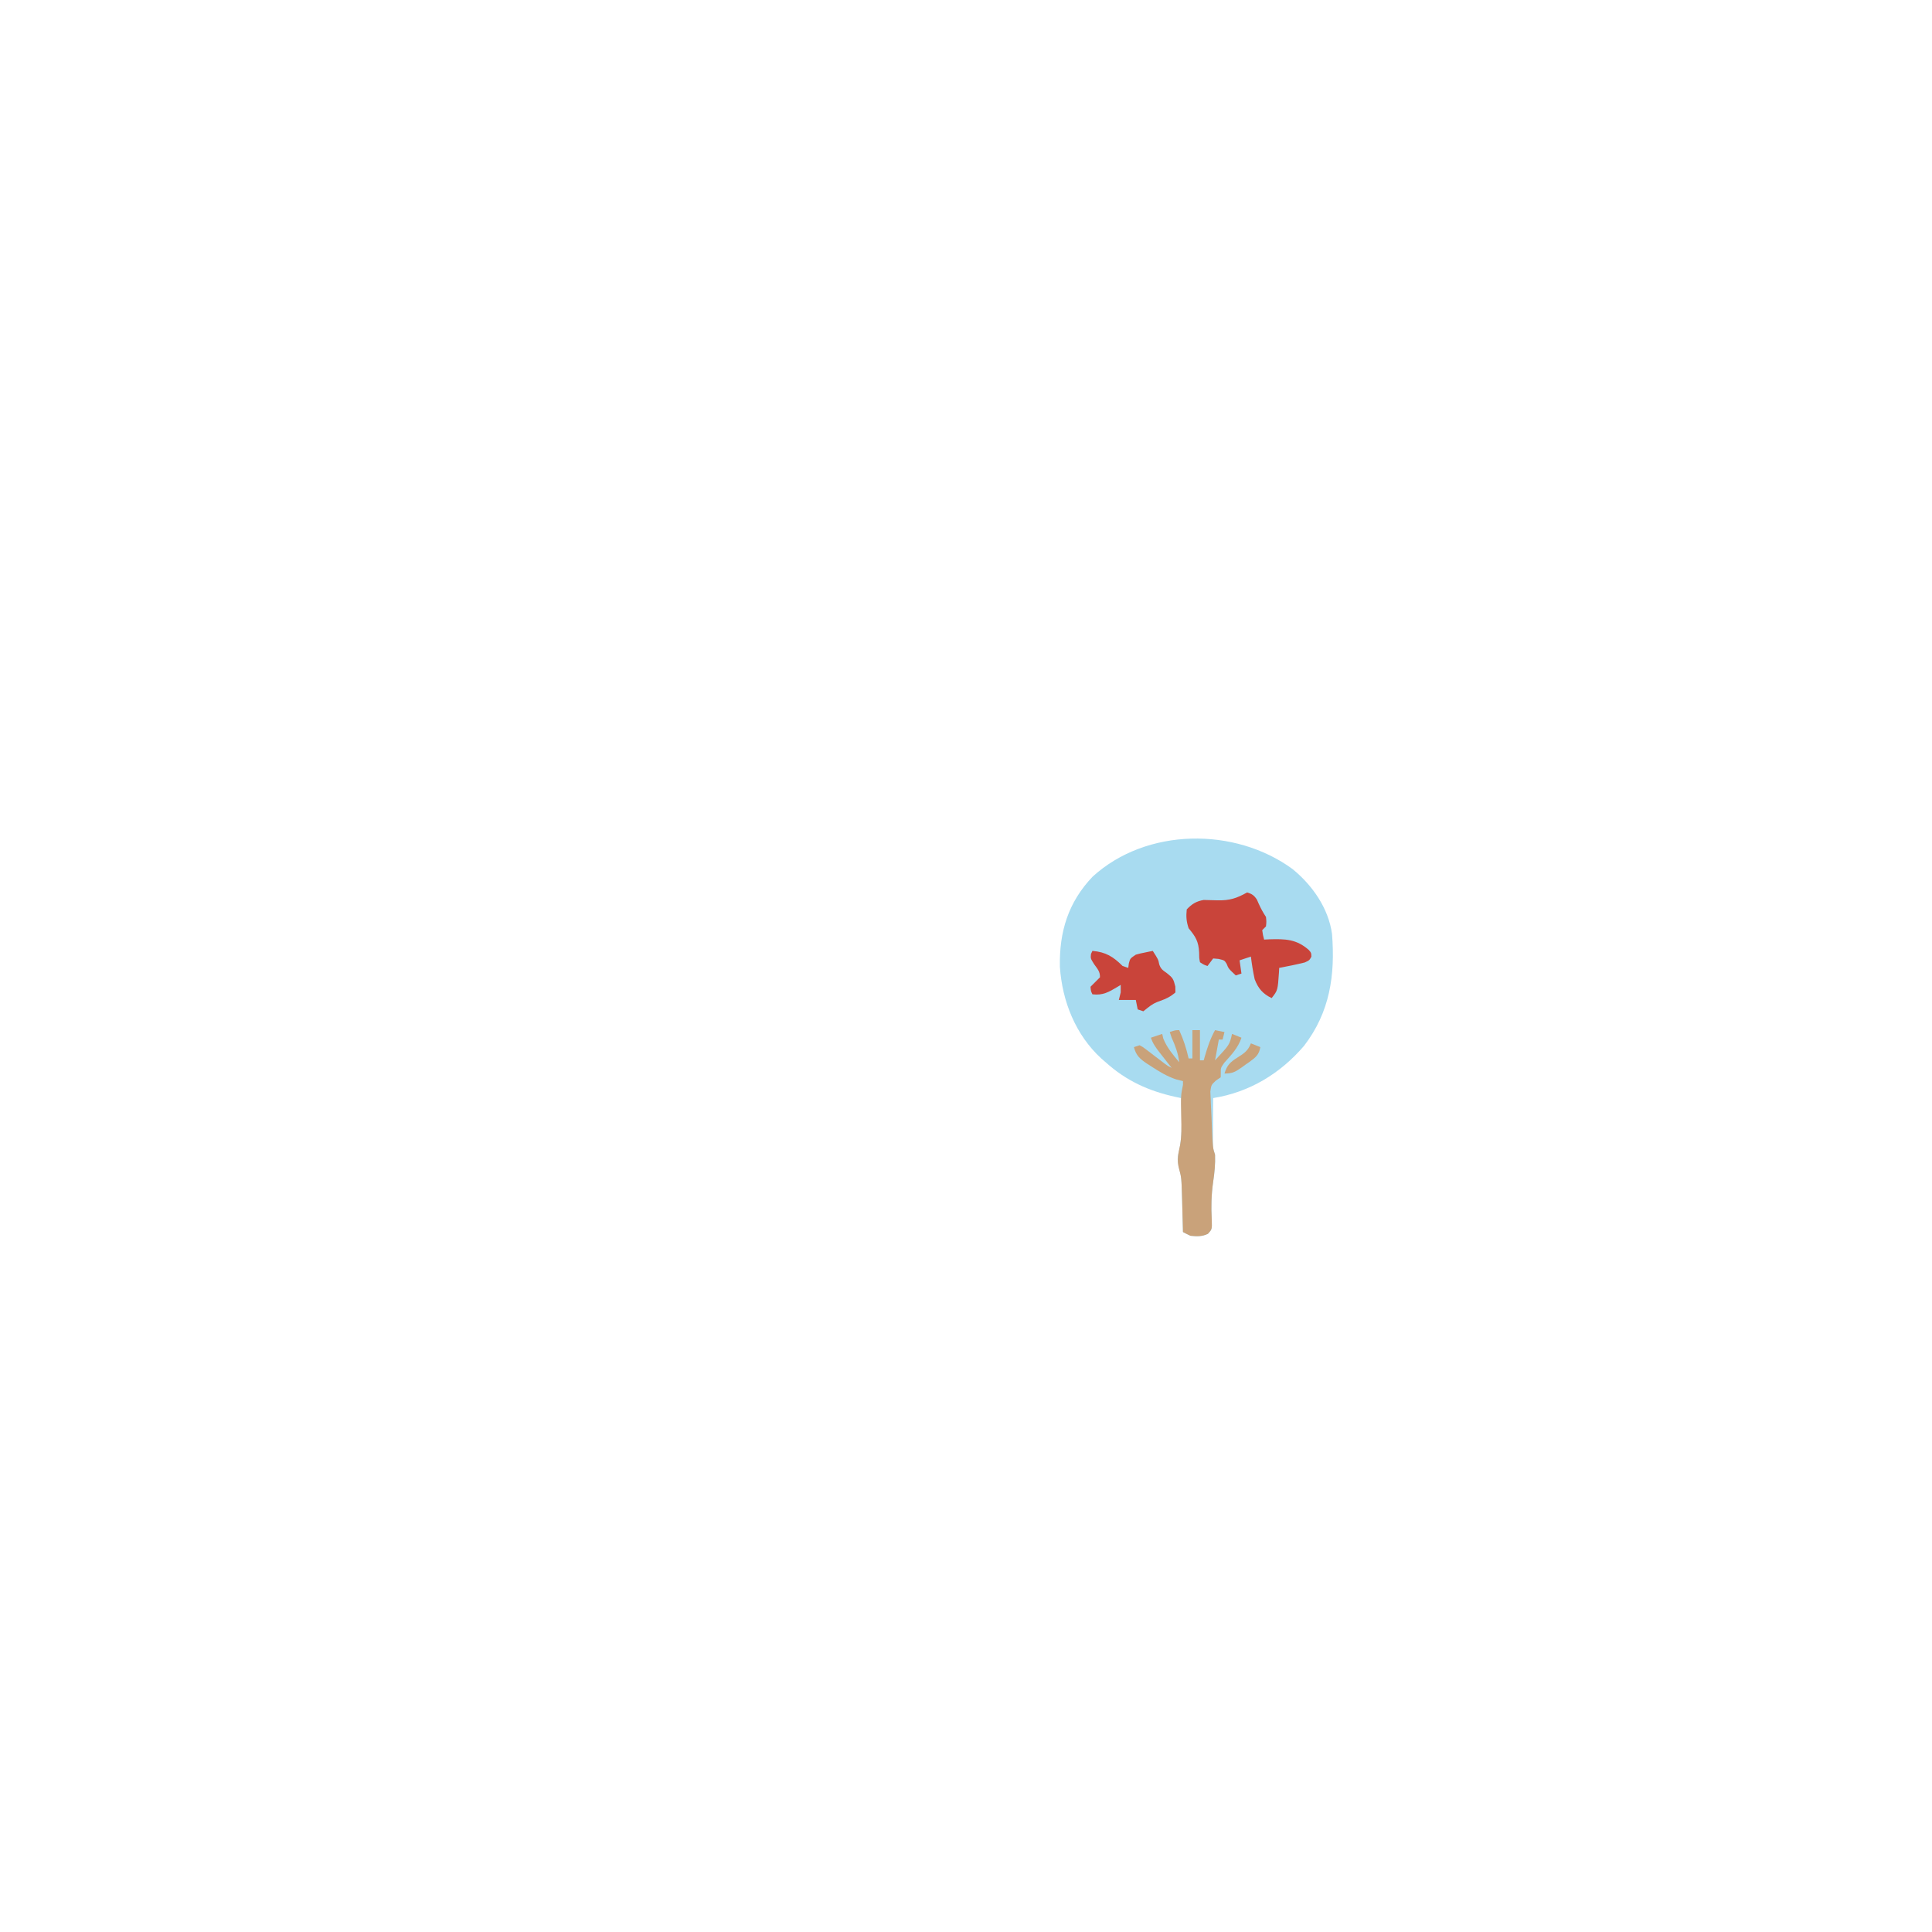
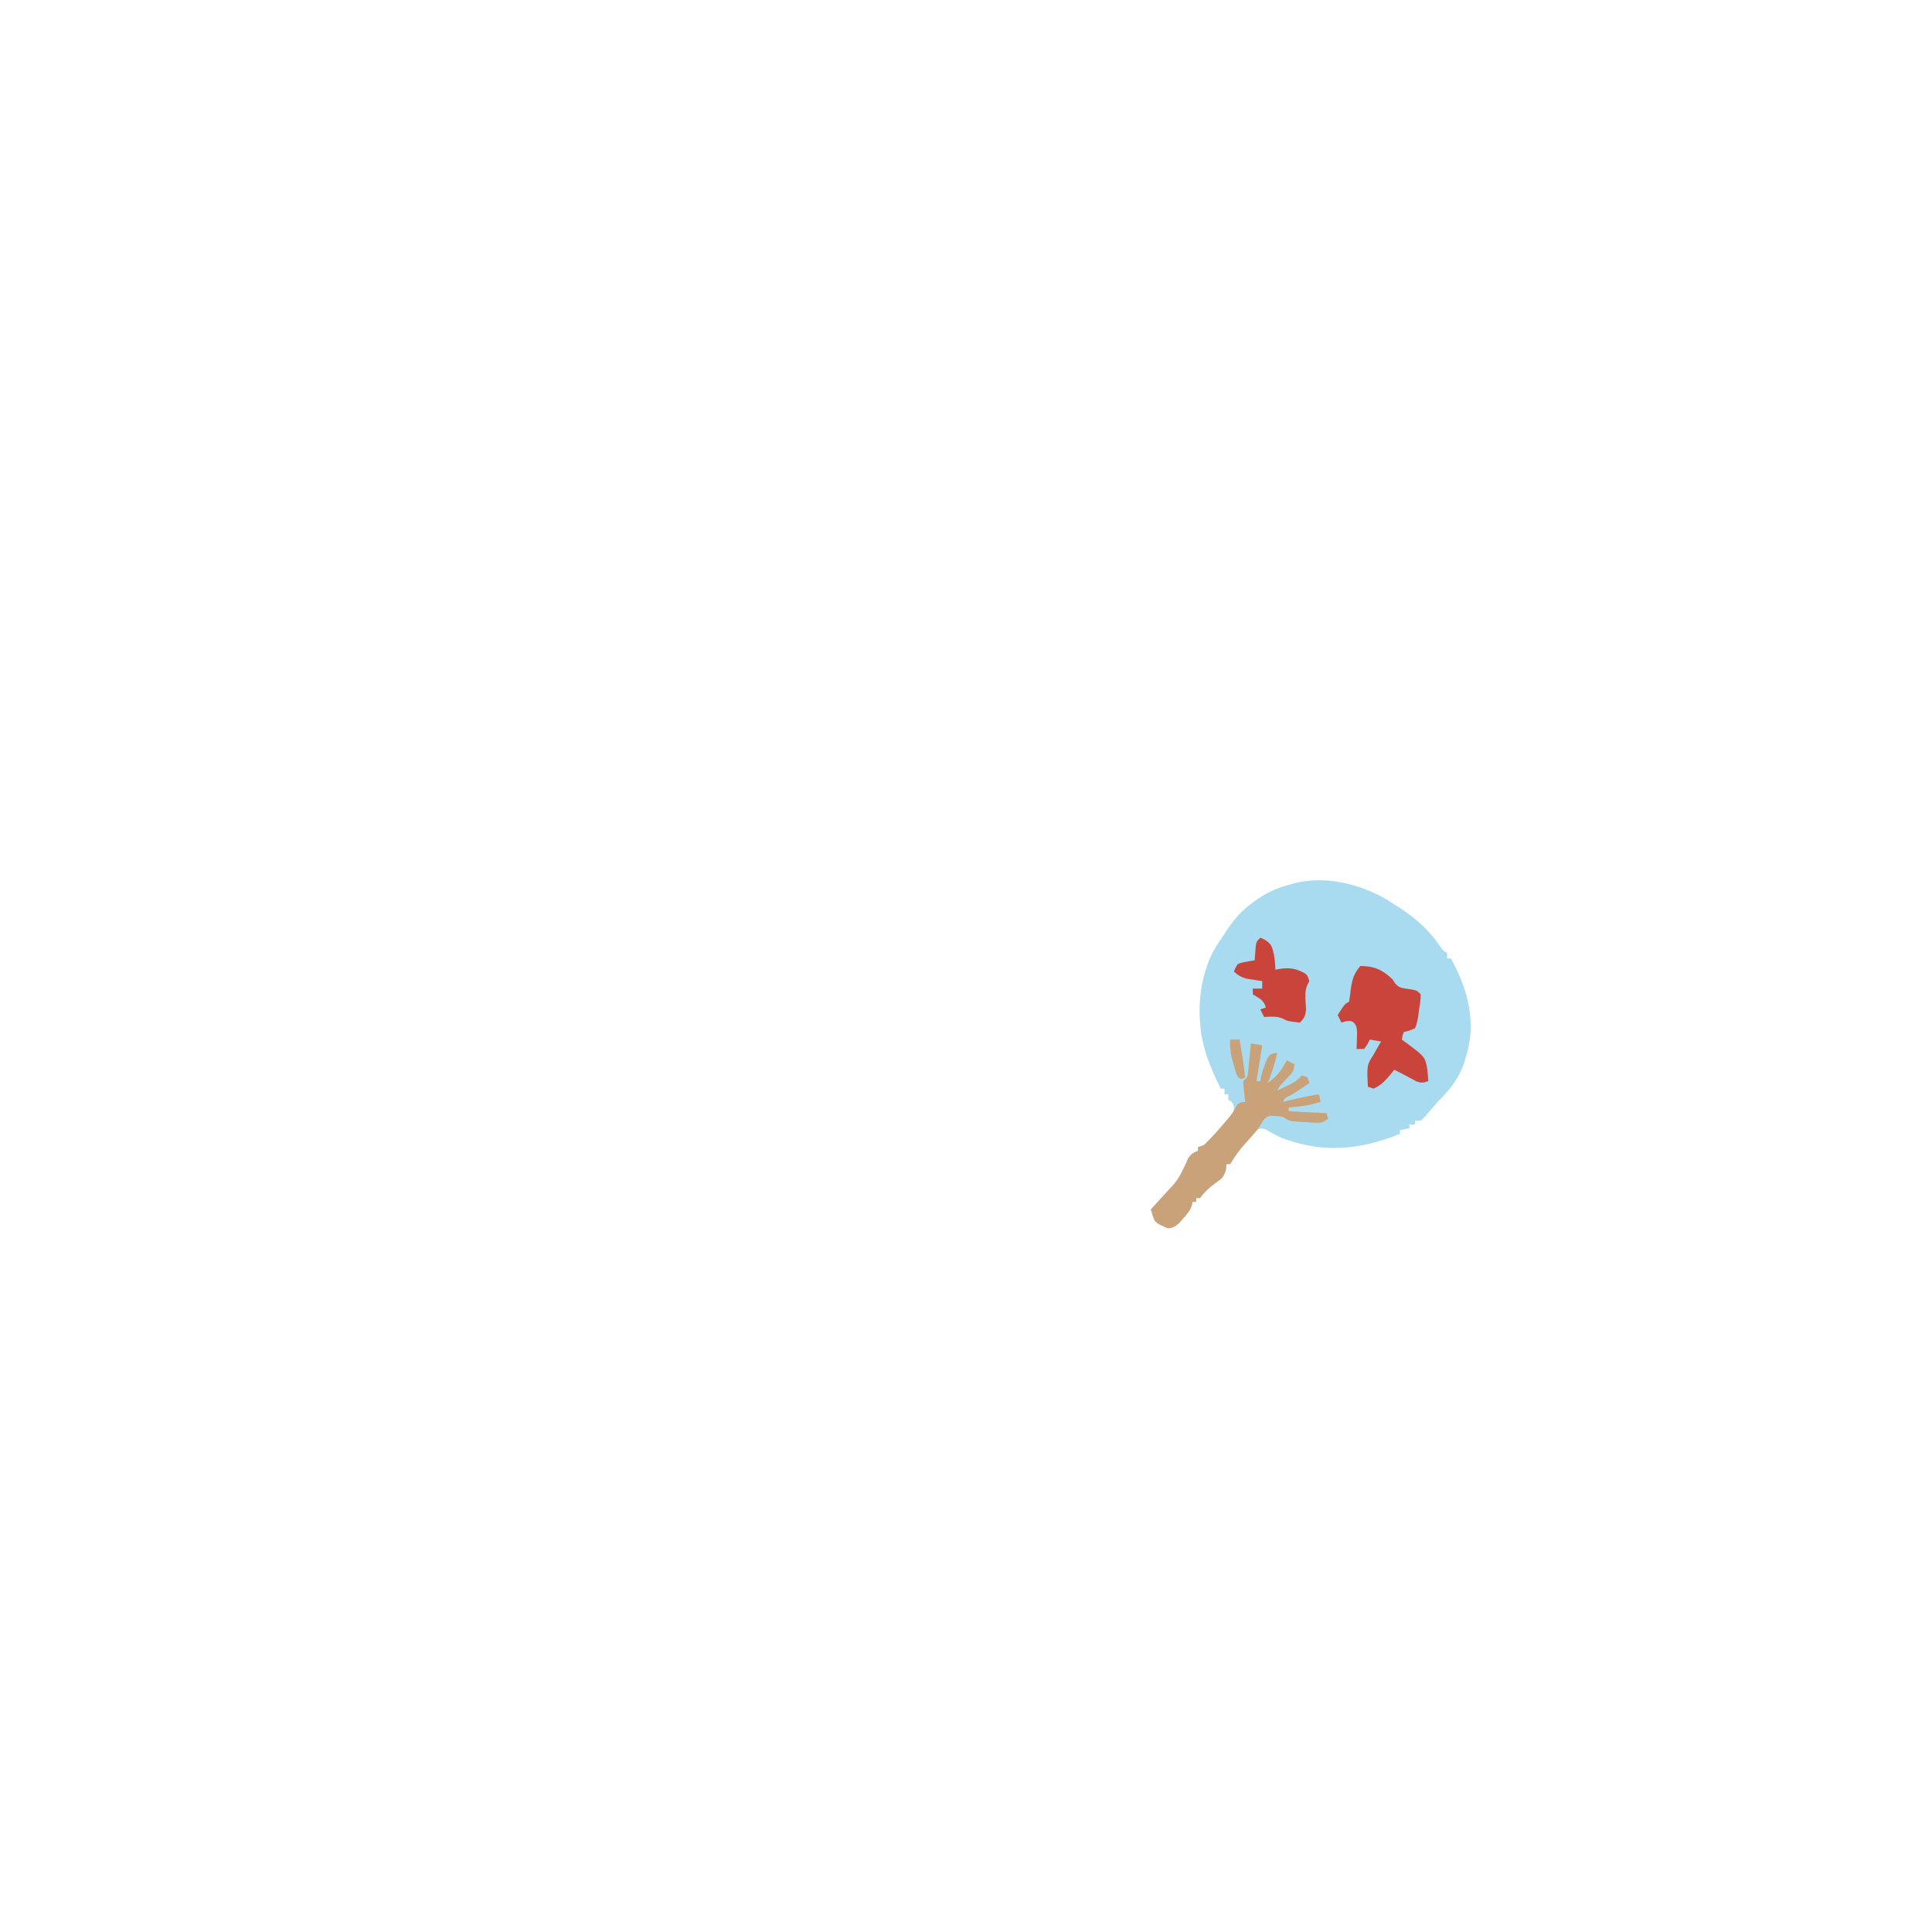
<svg xmlns="http://www.w3.org/2000/svg" viewBox="0 0 1024 1024" width="1024" height="1024">
-   <path fill="#A8DBF0" d="M 685.12 460.65 C 695.6 469.21 704.12 481.37 706 495 C 707.73 516.94 704.88 536.42 691.18 554.31 C 678.62 568.99 662.21 578.96 643 582 C 642.98 586.44 642.96 590.88 642.93 595.31 C 642.93 595.95 642.93 595.95 642.91 599.14 C 642.91 599.74 642.91 599.74 642.9 602.8 C 642.89 603.36 642.89 603.36 642.88 606.18 C 643 609 643 609 644 612 C 644.2 616.91 643.73 621.52 643 626.38 C 642.03 633.13 641.87 639.69 642.25 646.5 C 642.42 651.54 642.42 651.54 640.22 653.96 C 637.01 655.47 634.49 655.31 631 655 C 629.64 654.38 628.3 653.72 627 653 C 627 652.59 627 652.59 626.93 650.48 C 626.87 647.36 626.77 644.23 626.68 641.11 C 626.62 639.1 626.58 637.1 626.53 635.1 C 626.21 624.15 626.21 624.15 624.9 618.85 C 624.07 615.27 623.88 613.73 624.88 610.31 C 626.95 601.1 626.16 591.39 626 582 C 625 581.79 624.01 581.59 623 581.37 C 608.78 578.23 596.93 572.87 586 563 C 585.25 562.35 584.49 561.69 583.71 561.02 C 570.06 548.48 562.97 530.66 561.76 512.38 C 561.4 493.93 566.12 478.28 579.11 464.64 C 607.62 438.64 654.53 438.23 685.12 460.65Z" />
-   <path fill="#C9A27A" d="M 625 546 C 627.27 550.96 628.79 555.68 630 561 C 630.66 561 631.32 561 632 561 C 632 556.05 632 551.1 632 546 C 633.32 546 634.64 546 636 546 C 636 551.28 636 556.56 636 562 C 636.66 562 637.32 562 638 562 C 638.18 561.35 638.36 560.7 638.55 560.02 C 639.97 555.07 641.49 550.53 644 546 C 644.83 546.16 644.83 546.16 649 547 C 648.67 548.32 648.34 549.64 648 551 C 647.34 551 646.68 551 646 551 C 645.34 554.63 644.68 558.26 644 562 C 651.71 553.71 651.71 553.71 653 548 C 653.83 548.33 653.83 548.33 658 550 C 656.19 555.48 652.68 559.03 648.9 563.28 C 647 566 647 566 647.04 568.59 C 647.03 569.39 647.01 570.18 647 571 C 646.18 571.55 645.36 572.1 644.52 572.67 C 642 575 642 575 641.51 578.53 C 641.54 579.93 641.61 581.33 641.7 582.72 C 641.72 583.46 641.75 584.21 641.78 584.97 C 641.87 587.34 642 589.7 642.12 592.06 C 642.19 593.66 642.25 595.25 642.31 596.85 C 642.79 608.38 642.79 608.38 644 612 C 644.19 616.91 643.72 621.52 643 626.38 C 642.04 633.13 641.86 639.69 642.25 646.5 C 642.42 651.54 642.42 651.54 640.21 653.96 C 637.01 655.46 634.49 655.31 631 655 C 629.65 654.38 628.31 653.72 627 653 C 626.98 652.17 626.96 651.34 626.94 650.48 C 626.86 647.35 626.77 644.23 626.68 641.1 C 626.63 639.1 626.58 637.1 626.53 635.1 C 626.2 624.16 626.2 624.16 624.84 619.25 C 623.68 614.82 624.52 611.28 625.48 606.87 C 626.36 601.99 626.17 597.13 626.06 592.19 C 625.86 580.5 625.86 580.5 627 575 C 627 574.34 627 573.68 627 573 C 625.82 572.71 624.65 572.42 623.44 572.12 C 618.51 570.49 614.38 567.95 610.06 565.12 C 609.4 564.7 608.74 564.28 608.05 563.84 C 604.32 561.33 602.17 559.56 601 555 C 601.99 554.67 602.98 554.34 604 554 C 605.69 554.88 605.69 554.88 607.5 556.27 C 608.16 556.77 608.82 557.26 609.5 557.77 C 610.18 558.3 610.86 558.83 611.56 559.38 C 612.92 560.4 614.27 561.43 615.63 562.46 C 615.93 562.69 615.93 562.69 617.44 563.86 C 619 565 619 565 621 566 C 620.29 565.1 619.58 564.19 618.85 563.26 C 617.92 562.07 616.99 560.88 616.06 559.69 C 615.83 559.39 615.83 559.39 614.64 557.88 C 612.61 555.27 611.05 553.16 610 550 C 611.98 549.34 613.96 548.68 616 548 C 616.19 548.8 616.37 549.61 616.56 550.44 C 618.53 555.32 621.66 558.98 625 563 C 624.42 558.22 622.98 554.37 621 550 C 620.67 549.01 620.34 548.02 620 547 C 623 546 623 546 625 546Z" />
-   <path fill="#C9443A" d="M 661 473 C 663.6 473.8 664.71 474.56 666.2 476.84 C 666.5 477.53 666.81 478.22 667.12 478.94 C 668.29 481.52 669.41 483.62 671 486 C 671.25 488.56 671.25 488.56 671 491 C 670.34 491.66 669.68 492.32 669 493 C 669.38 495.62 669.38 495.62 670 498 C 670.92 497.95 671.84 497.91 672.78 497.86 C 681.19 497.61 687.17 497.73 693.7 503.51 C 695 505 695 505 695.06 507.06 C 694 509 694 509 691.56 510.12 C 687.07 511.23 682.55 512.15 678 513 C 677.96 513.74 677.93 514.47 677.89 515.23 C 677.23 524.92 677.23 524.92 674 529 C 669.29 526.77 666.81 523.81 665 519 C 664.12 515.02 663.5 511.04 663 507 C 661.02 507.66 659.04 508.32 657 509 C 657.33 511.31 657.66 513.62 658 516 C 657.5 516.16 657.5 516.16 655 517 C 651.17 513.43 651.17 513.43 650.12 510.81 C 649 509 649 509 645.88 508.25 C 644.93 508.17 643.98 508.08 643 508 C 642.01 509.32 641.02 510.64 640 512 C 638.03 511.32 638.03 511.32 636 510 C 635.57 507.64 635.57 507.64 635.56 504.81 C 635.26 498.95 633.71 496.46 630 492 C 628.79 488.38 628.6 485.8 629 482 C 631.77 479.08 634.08 477.67 638 477 C 640.42 477.03 642.83 477.1 645.25 477.19 C 651.65 477.34 655.48 476.13 661 473Z" />
-   <path fill="#C9443A" d="M 579 504 C 586.07 504.57 590.09 507.09 595 512 C 595.99 512.33 596.98 512.66 598 513 C 598.1 512.22 598.21 511.43 598.31 510.62 C 599 508 599 508 602 506 C 604.26 505.37 604.26 505.37 606.69 504.88 C 607.5 504.71 608.3 504.54 609.14 504.37 C 609.75 504.25 610.37 504.12 611 504 C 613.92 508.57 613.92 508.57 614.38 511 C 615.18 513.58 616.32 514.26 618.5 515.81 C 621.58 518.28 621.95 518.79 622.94 522.88 C 622.96 523.91 622.98 524.94 623 526 C 620.5 528.18 618.16 529.37 615.06 530.44 C 612.14 531.45 610.69 532.25 608.19 534.25 C 607.47 534.83 606.74 535.4 606 536 C 605.01 535.67 604.02 535.34 603 535 C 602.84 534.17 602.84 534.17 602 530 C 599.03 530 596.06 530 593 530 C 593.33 528.68 593.66 527.36 594 526 C 594 524.68 594 523.36 594 522 C 593.42 522.36 592.84 522.72 592.24 523.09 C 587.69 525.8 584.47 527.7 579 527 C 578.19 525.31 578.19 525.31 578 523 C 579.67 521.33 581.33 519.67 583 518 C 583.1 514.91 581.67 513.54 579.88 511 C 578 508 578 508 578.25 505.62 C 578.37 505.36 578.37 505.36 579 504Z" />
-   <path fill="#C9A27A" d="M 663 553 C 663.83 553.33 663.83 553.33 668 555 C 667.31 559.1 665.49 560.49 662.13 562.91 C 661.49 563.35 660.85 563.79 660.19 564.25 C 659.56 564.71 658.93 565.17 658.28 565.64 C 654.84 568.07 653.31 569 649 569 C 650.35 564.52 652.07 562.9 656 560.44 C 659.45 558.27 661.52 556.86 663 553Z" />
+   <path fill="#A8DBF0" d="M 740 480 C 740.89 480.56 741.77 481.11 742.69 481.69 C 751.07 487.36 757.8 493.36 763.44 501.81 C 765 504 765 504 767 505 C 767 505.99 767 506.98 767 508 C 767.66 508 768.32 508 769 508 C 777.59 523.63 782.43 540.5 777.55 558.13 C 777.46 558.44 777.46 558.44 777 560 C 776.69 561.07 776.38 562.14 776.06 563.24 C 773.03 572 768.48 577.5 762 584 C 760.84 585.32 759.69 586.65 758.56 588 C 754.64 592.59 754.64 592.59 753 594 C 752.01 594 751.02 594 750 594 C 750 594.66 750 595.32 750 596 C 749.01 596 748.02 596 747 596 C 747 596.66 747 597.32 747 598 C 745.35 598.33 743.7 598.66 742 599 C 742 599.66 742 600.32 742 601 C 720.45 609.61 701.04 611.4 679 603 C 676.27 601.66 673.62 600.29 671.02 598.72 C 669 598 669 598 667.02 598.54 C 664.36 600.46 662.54 602.69 660.5 605.25 C 659.71 606.23 658.93 607.21 658.12 608.22 C 656.5 610.34 654.99 612.44 653.56 614.69 C 653.05 615.45 652.53 616.21 652 617 C 651.34 617 650.68 617 650 617 C 649.94 617.9 649.87 618.81 649.8 619.74 C 648.8 623.8 647.48 624.72 644.12 627.12 C 640.79 629.55 638.44 631.71 636 635 C 635.34 635 634.68 635 634 635 C 634 635.66 634 636.32 634 637 C 633.34 637 632.68 637 632 637 C 631.91 637.56 631.83 638.13 631.74 638.71 C 630.78 641.67 629.25 643.37 627.19 645.69 C 626.5 646.48 625.81 647.26 625.11 648.07 C 622.93 650.06 621.91 650.8 619 651 C 613.92 648.81 613.92 648.81 612 647 C 610.79 643.85 610.79 643.85 610 641 C 610.33 640.64 610.33 640.64 612.01 638.8 C 613.84 636.81 615.65 634.81 617.46 632.8 C 618.82 631.31 620.18 629.82 621.57 628.36 C 625.25 624.33 627.26 619.53 629.47 614.61 C 631.09 611.84 632.03 611.05 635 610 C 635 609.34 635 608.68 635 608 C 635.99 607.67 636.98 607.34 638 607 C 641.87 603.4 645.39 599.47 648.88 595.5 C 649.13 595.22 649.13 595.22 650.42 593.82 C 654.01 589.69 654.01 589.69 653.95 586.16 C 653 584 653 584 651 583 C 651 582.01 651 581.02 651 580 C 650.34 580 649.68 580 649 580 C 649 579.01 649 578.02 649 577 C 648.34 577 647.68 577 647 577 C 641.2 565.23 636.68 554.28 636 541 C 635.95 540.16 635.89 539.32 635.84 538.46 C 635.37 524.67 638.71 509.21 647 498 C 647.98 496.5 648.96 495 649.94 493.5 C 654.08 487.13 658.44 482.23 664.62 477.88 C 665.24 477.44 665.85 477.01 666.48 476.56 C 671.7 472.99 676.88 470.64 683 469 C 683.75 468.78 684.49 468.56 685.26 468.33 C 703.84 463.4 724.6 469.29 740 480Z" />
+   <path fill="#C9A27A" d="M 663 553 C 664.98 553.33 666.96 553.66 669 554 C 668.01 560.27 667.02 566.54 666 573 C 666.66 573 667.32 573 668 573 C 668.08 572.36 668.16 571.72 668.25 571.06 C 668.92 568.31 669.75 565.87 670.81 563.25 C 670.97 562.86 670.97 562.86 671.77 560.89 C 673 559 673 559 675.14 558.23 C 675.75 558.16 676.37 558.08 677 558 C 675.71 563.54 674.08 568.7 672 574 C 676.77 570.42 679.29 567.31 682 562 C 683.32 562.66 684.64 563.32 686 564 C 686 567.94 684.71 568.74 682.06 571.56 C 678.08 575.84 678.08 575.84 677 578 C 678.61 577.24 680.21 576.46 681.81 575.69 C 682.71 575.26 683.6 574.83 684.52 574.39 C 686.79 573.12 688.29 571.93 690 570 C 690.5 570.16 690.5 570.16 693 571 C 693.16 571.5 693.16 571.5 694 574 C 692.59 574.96 691.17 575.92 689.75 576.88 C 688.96 577.41 688.17 577.94 687.36 578.49 C 685 580 685 580 682.77 581.07 C 681 582 681 582 680 584 C 680.87 583.8 681.74 583.59 682.63 583.38 C 683.79 583.11 684.94 582.84 686.12 582.56 C 687.26 582.3 688.4 582.03 689.57 581.75 C 692.7 581.06 695.83 580.5 699 580 C 699.16 580.66 699.16 580.66 700 584 C 694.35 585.84 688.91 586.55 683 587 C 683 587.66 683 588.32 683 589 C 689.6 589.33 696.2 589.66 703 590 C 703.33 590.99 703.66 591.98 704 593 C 700.87 595.08 700.38 595.24 696.88 595.05 C 696.09 595 695.3 594.96 694.48 594.92 C 693.66 594.86 692.84 594.81 692 594.75 C 691.18 594.71 690.36 594.67 689.52 594.63 C 683.39 594.26 683.39 594.26 680 592 C 677.88 591.59 677.88 591.59 675.56 591.5 C 674.8 591.45 674.04 591.4 673.25 591.34 C 670.34 592.19 669.62 593.71 668.11 596.24 C 665.66 600.12 662.37 603.44 659.33 606.88 C 657.04 609.5 655.04 611.93 653.25 614.93 C 653.05 615.27 653.05 615.27 652 617 C 651.34 617 650.68 617 650 617 C 649.94 617.9 649.87 618.81 649.8 619.74 C 648.8 623.8 647.48 624.72 644.12 627.12 C 640.79 629.55 638.44 631.71 636 635 C 635.34 635 634.68 635 634 635 C 634 635.66 634 636.32 634 637 C 633.34 637 632.68 637 632 637 C 631.91 637.56 631.83 638.13 631.74 638.71 C 630.78 641.67 629.25 643.37 627.19 645.69 C 626.5 646.48 625.81 647.26 625.11 648.07 C 622.93 650.06 621.91 650.8 619 651 C 613.92 648.81 613.92 648.81 612 647 C 610.79 643.85 610.79 643.85 610 641 C 610.33 640.64 610.33 640.64 612.01 638.8 C 613.84 636.81 615.65 634.81 617.46 632.8 C 618.82 631.31 620.18 629.82 621.57 628.36 C 625.25 624.33 627.26 619.53 629.47 614.61 C 631.09 611.84 632.03 611.05 635 610 C 635 609.34 635 608.68 635 608 C 635.5 607.84 635.5 607.84 638 607 C 641.88 603.42 645.29 599.46 648.69 595.44 C 649.17 594.87 649.66 594.31 650.16 593.73 C 652.09 591.45 653.83 589.38 655.08 586.66 C 656 585 656 585 658.12 584.25 C 658.43 584.21 658.43 584.21 660 584 C 659.9 583.23 659.81 582.46 659.71 581.66 C 659.6 580.66 659.49 579.66 659.38 578.62 C 659.26 577.63 659.14 576.63 659.02 575.6 C 659.02 575.17 659.02 575.17 659 573 C 659.66 572.34 660.32 571.68 661 571 C 661.41 569.12 661.41 569.12 661.63 566.87 C 661.72 566.06 661.8 565.26 661.89 564.43 C 661.97 563.58 662.04 562.74 662.12 561.88 C 662.21 561.03 662.3 560.18 662.39 559.3 C 662.6 557.2 662.8 555.1 663 553Z" />
+   <path fill="#C9443A" d="M 721 512 C 728.25 512.03 732.77 513.95 738 519 C 738.47 519.7 738.93 520.41 739.41 521.13 C 741.49 523.58 742.92 523.69 746.06 524.12 C 750.81 524.81 750.81 524.81 753 527 C 753.08 530.03 752.48 533.01 752 536 C 751.9 536.83 751.8 537.67 751.69 538.52 C 751.33 540.85 750.96 542.85 750 545 C 746.94 546.31 746.94 546.31 744 547 C 743.32 549.04 743.32 549.04 743 551 C 743.6 551.44 744.21 551.87 744.83 552.32 C 755.25 560.09 755.25 560.09 756.45 566.38 C 756.72 568.59 756.9 570.78 757 573 C 754.35 574.01 753.26 574.1 750.56 573.07 C 749.72 572.62 748.87 572.16 748 571.69 C 747.58 571.46 747.58 571.46 745.44 570.32 C 744.63 569.89 743.83 569.45 743 569 C 741.67 568.33 740.34 567.66 739 567 C 738.62 567.47 738.25 567.94 737.86 568.43 C 734.92 572.01 732.35 575.12 728 577 C 727.5 576.84 727.5 576.84 725 576 C 724.45 564.58 724.45 564.58 728 559 C 728.73 557.71 729.46 556.42 730.19 555.12 C 730.79 554.09 731.38 553.06 732 552 C 730.02 551.67 728.04 551.34 726 551 C 725.59 551.83 725.17 552.65 724.75 553.5 C 724.17 554.33 723.6 555.15 723 556 C 721.68 556 720.36 556 719 556 C 719.03 555.17 719.07 554.34 719.11 553.48 C 719.13 552.39 719.16 551.31 719.19 550.19 C 719.22 549.11 719.26 548.03 719.29 546.92 C 719 544 719 544 717.66 542.09 C 716 541 716 541 713.31 541.31 C 712.55 541.54 711.79 541.77 711 542 C 710.34 540.68 709.68 539.36 709 538 C 712.75 532.12 712.75 532.12 715 531 C 715.37 528.95 715.65 526.88 715.88 524.81 C 716.61 519.42 717.47 516.12 721 512Z" />
+   <path fill="#C9443A" d="M 668 497 C 670.55 497.97 671.92 498.91 673.69 501 C 675.54 505.24 675.74 509.41 676 514 C 676.56 513.88 677.11 513.76 677.69 513.64 C 683.19 512.71 686.55 513.18 691.47 515.8 C 693 517 693 517 694 520 C 693.69 520.58 693.38 521.15 693.06 521.75 C 691.15 525.8 692.03 530.3 692.22 534.69 C 691.98 538.23 691.41 539.48 689 542 C 682.44 541.24 682.44 541.24 680.06 539.94 C 676.76 538.44 673.6 538.88 670 539 C 669.34 537.68 668.68 536.36 668 535 C 668.5 534.84 668.5 534.84 671 534 C 669.88 531.04 669.16 530.09 666.38 528.44 C 665.59 527.96 664.81 527.49 664 527 C 664 526.01 664 525.02 664 524 C 665.65 524 667.3 524 669 524 C 669 522.68 669 521.36 669 520 C 668.63 519.95 668.63 519.95 666.73 519.67 C 666.24 519.59 666.24 519.59 663.75 519.19 C 662.78 519.04 661.8 518.89 660.8 518.73 C 657.88 517.97 656.26 516.96 654 515 C 654.71 513.08 654.71 513.08 656 511 C 658.16 510.17 658.16 510.17 660.62 509.75 C 661.44 509.6 662.26 509.45 663.1 509.3 C 663.41 509.25 663.41 509.25 665 509 C 665.05 508.3 665.1 507.6 665.15 506.88 C 665.22 505.97 665.3 505.06 665.38 504.12 C 665.44 503.22 665.51 502.32 665.59 501.38 C 666 499 666 499 668 497Z" />
+   <path fill="#C9A27A" d="M 652 551 C 653.65 551 655.3 551 657 551 C 658.14 557.65 659.23 564.29 660 571 C 659.34 571.33 658.68 571.66 658 572 C 656 571 656 571 654.93 568.05 C 654.58 566.82 654.23 565.58 653.88 564.31 C 653.7 563.7 653.7 563.7 652.8 560.61 C 652.06 557.26 651.84 554.42 652 551Z" />
</svg>
